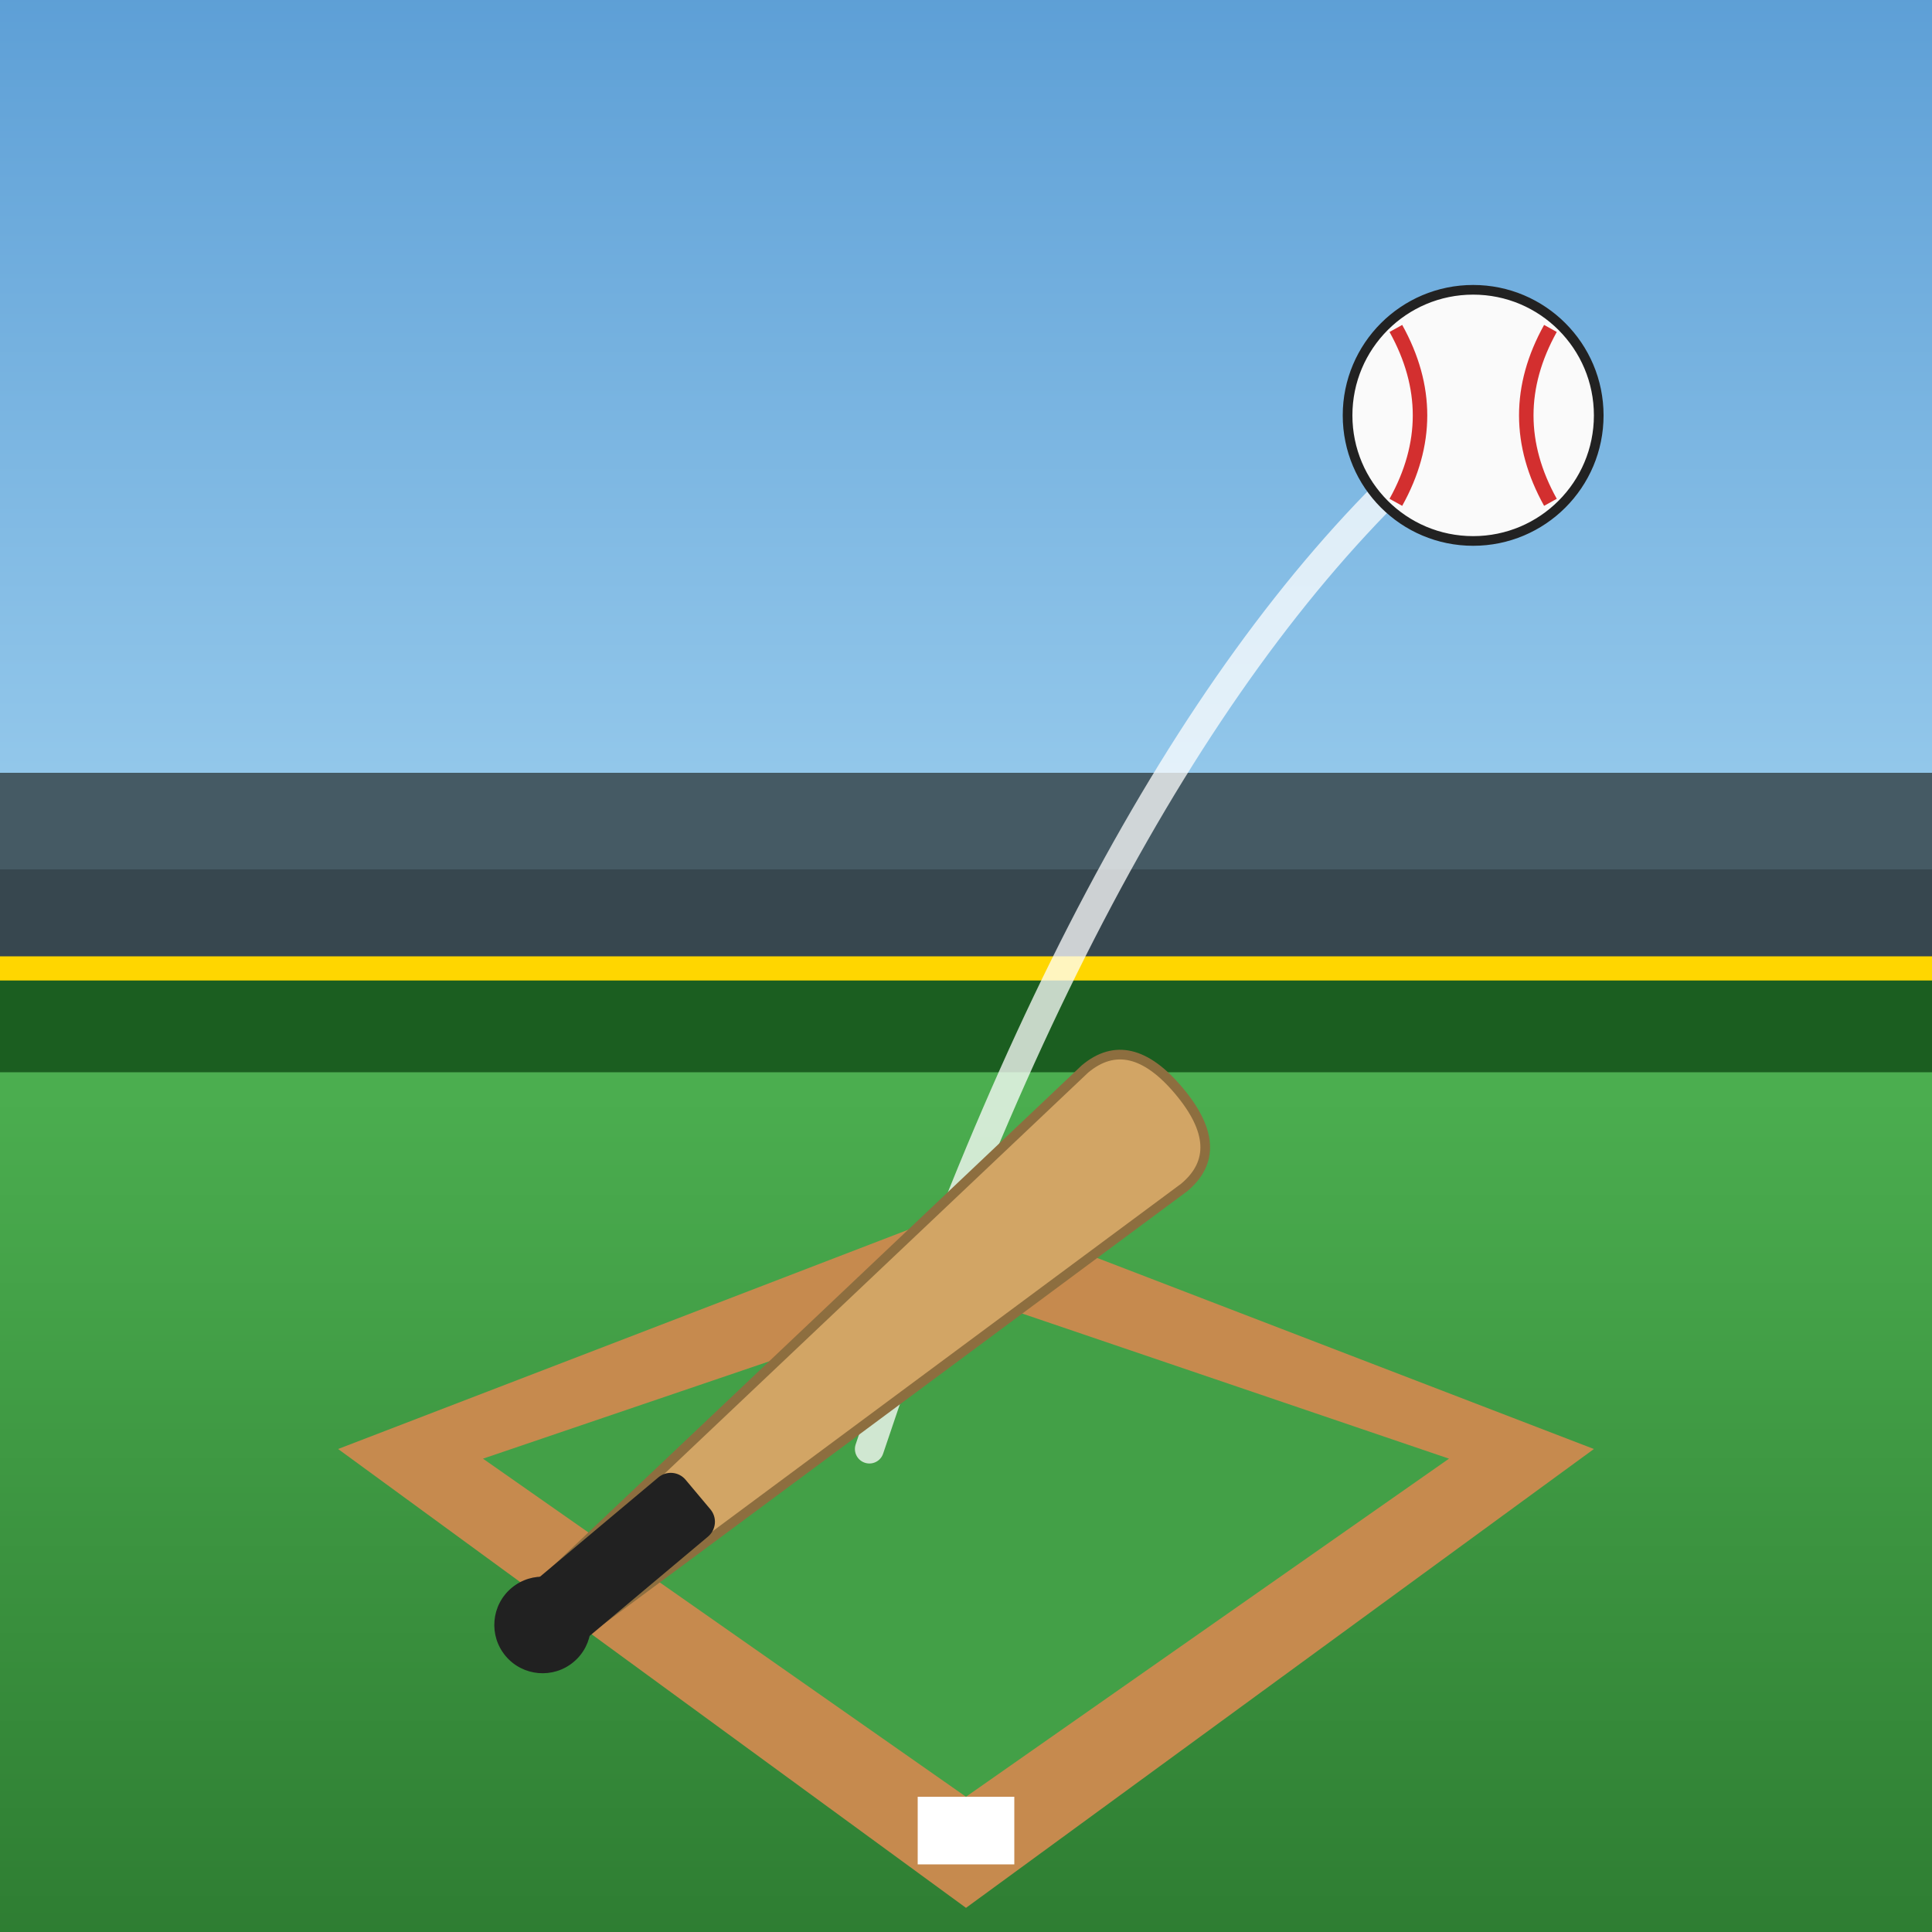
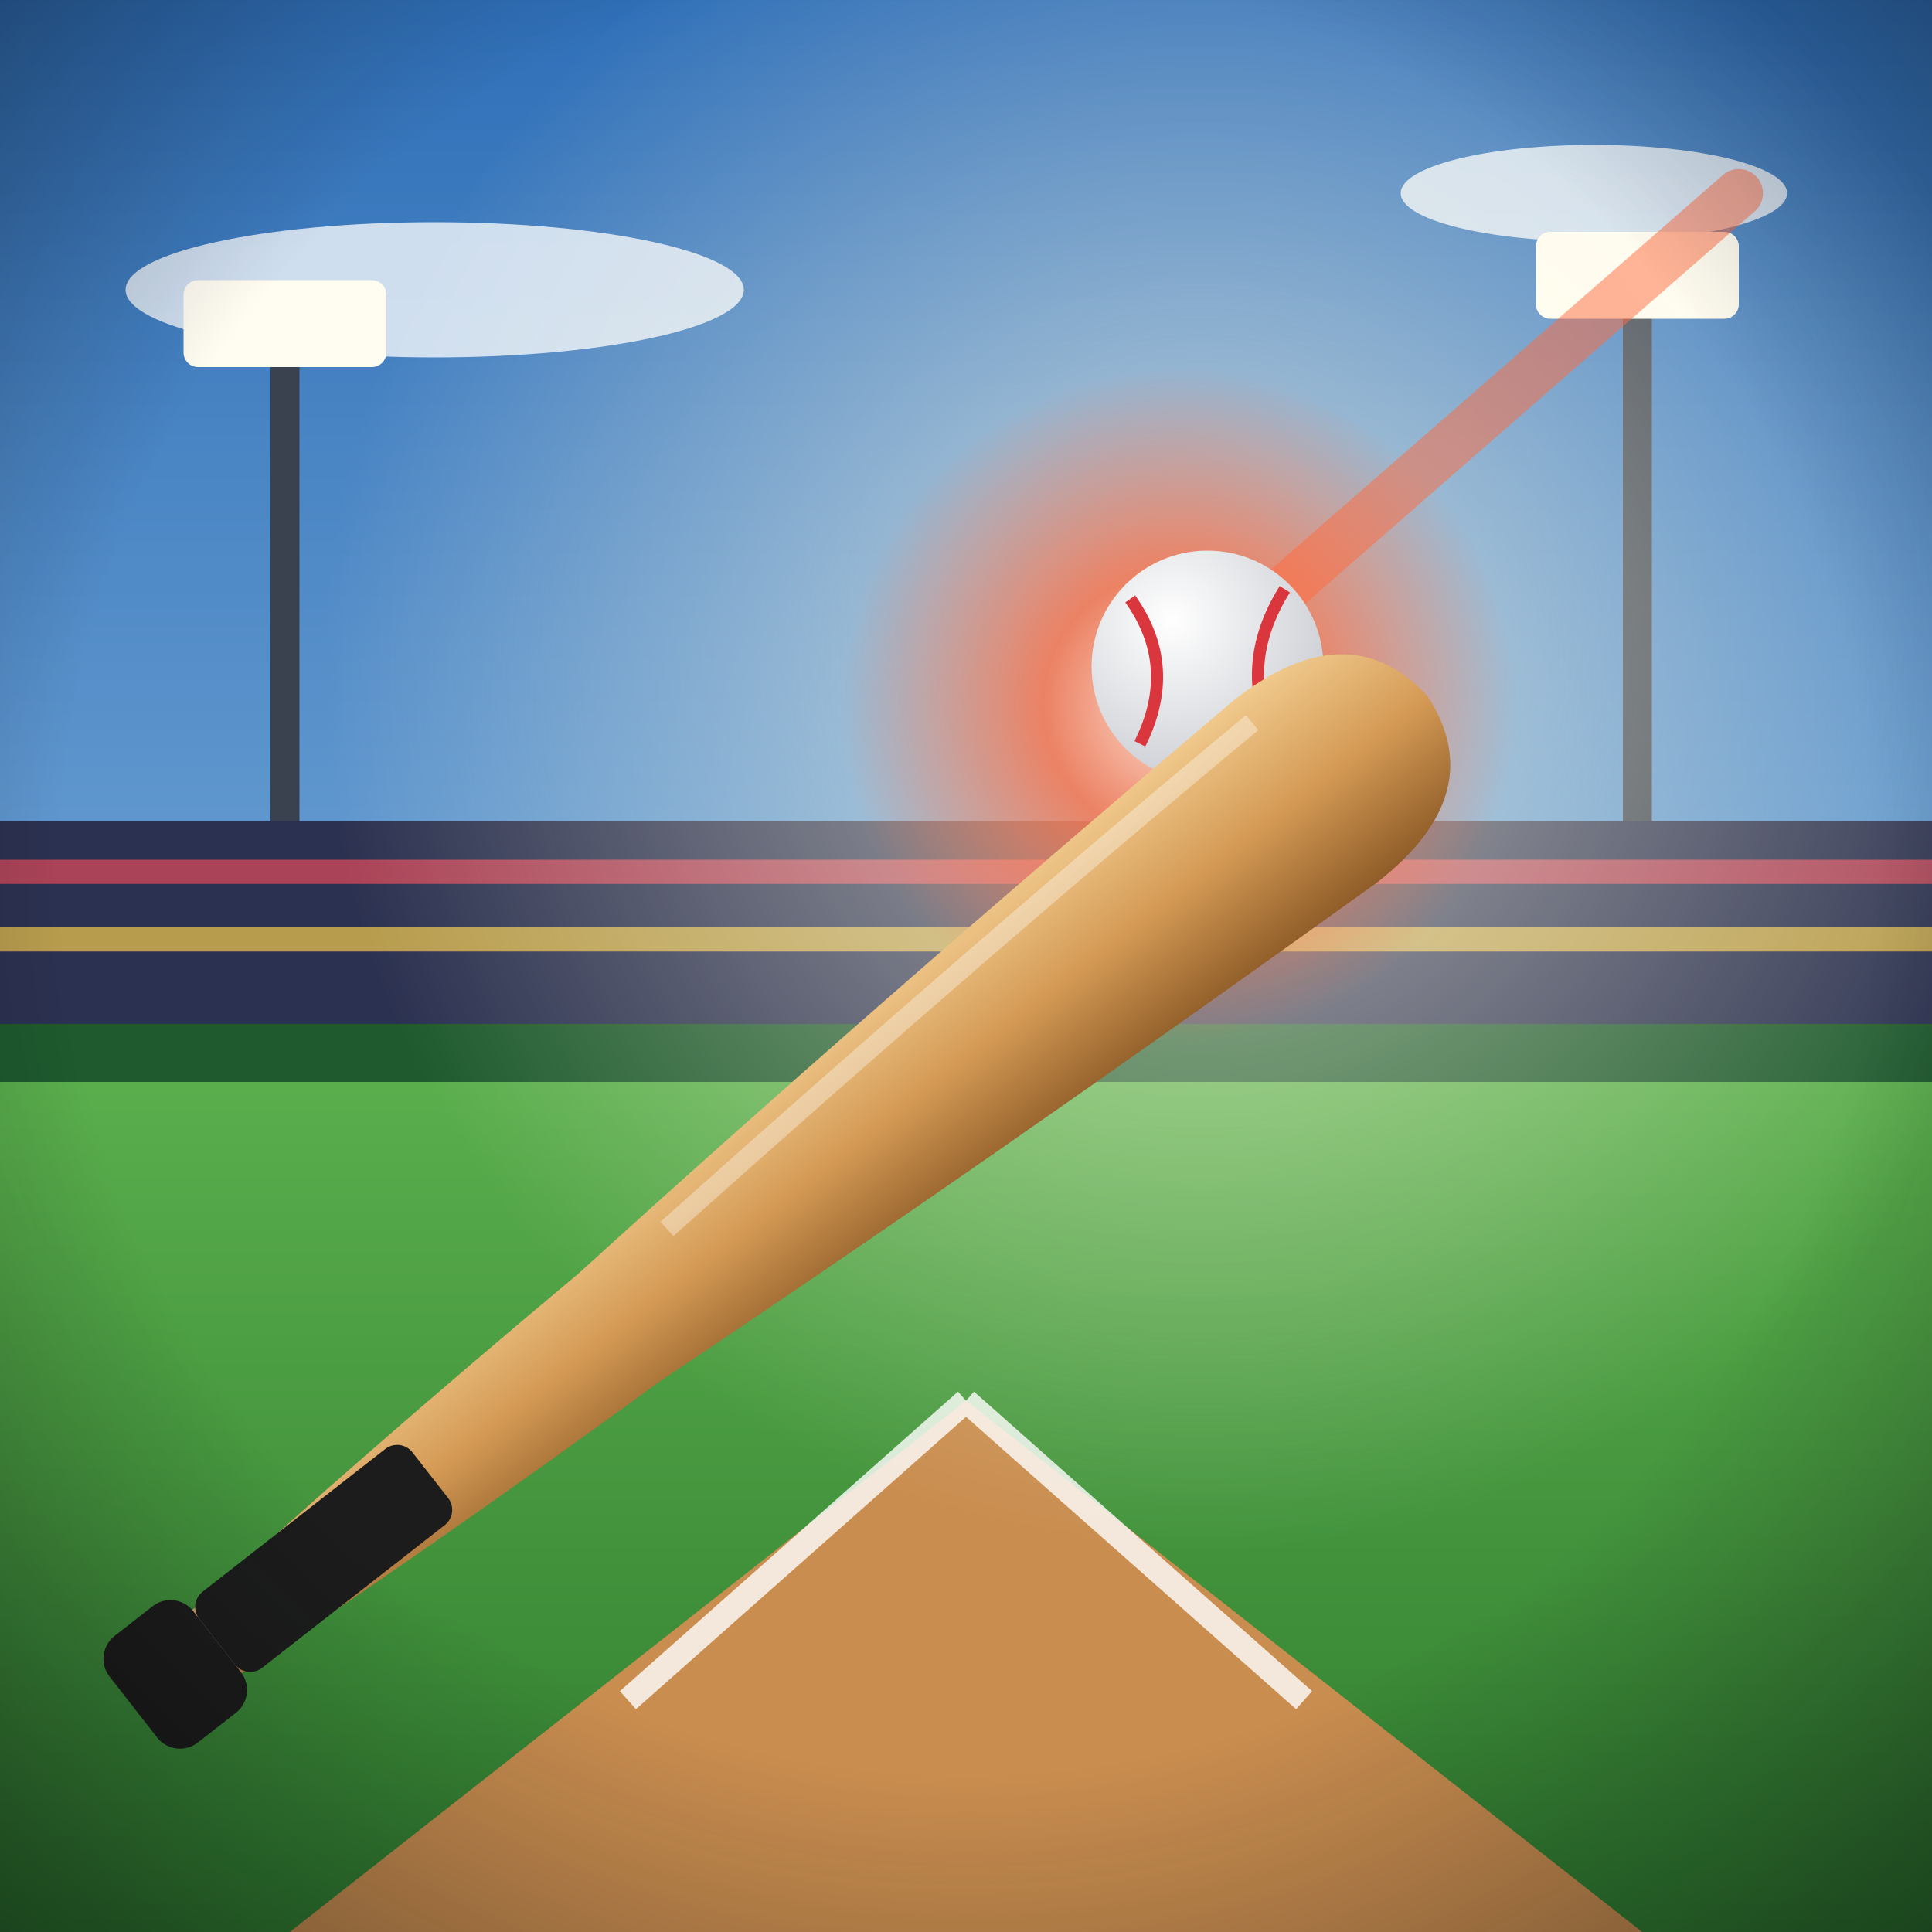
<svg xmlns="http://www.w3.org/2000/svg" viewBox="0 0 400 400">
  <defs>
-     <linearGradient id="fondo" x1="0" y1="0" x2="0" y2="1">
-       <stop offset="0" stop-color="#5d9fd6" />
-       <stop offset="0.55" stop-color="#a6d6f2" />
-       <stop offset="0.55" stop-color="#4caf50" />
-       <stop offset="1" stop-color="#2e7d32" />
+     <linearGradient id="cielo" x1="0" y1="0" x2="0" y2="1">
+       <stop offset="0" stop-color="#2f6fb8" />
+       <stop offset="1" stop-color="#9fcbea" />
    </linearGradient>
+     <linearGradient id="cesped" x1="0" y1="0" x2="0" y2="1">
+       <stop offset="0" stop-color="#5aae4c" />
+       <stop offset="1" stop-color="#2f7c2f" />
+     </linearGradient>
+     <radialGradient id="foco" cx="0.62" cy="0.35" r="0.45">
+       <stop offset="0" stop-color="#fffbe6" stop-opacity="0.65" />
+       <stop offset="1" stop-color="#fffbe6" stop-opacity="0" />
+     </radialGradient>
+     <linearGradient id="bate" x1="0" y1="0" x2="0" y2="1">
+       <stop offset="0" stop-color="#f0c98c" />
+       <stop offset="0.5" stop-color="#d49a55" />
+       <stop offset="1" stop-color="#8f5c28" />
+     </linearGradient>
+     <radialGradient id="bola" cx="0.35" cy="0.3" r="0.75">
+       <stop offset="0" stop-color="#ffffff" />
+       <stop offset="1" stop-color="#c9ccd2" />
+     </radialGradient>
+     <radialGradient id="impacto">
+       <stop offset="0" stop-color="#fff0e6" stop-opacity="0.95" />
+       <stop offset="0.4" stop-color="#ff6a3d" stop-opacity="0.75" />
+       <stop offset="1" stop-color="#ff6a3d" stop-opacity="0" />
+     </radialGradient>
+     <radialGradient id="vineta" cx="0.5" cy="0.45" r="0.75">
+       <stop offset="0.62" stop-color="#05060a" stop-opacity="0" />
+       <stop offset="1" stop-color="#05060a" stop-opacity="0.5" />
+     </radialGradient>
  </defs>
-   <rect width="400" height="400" fill="url(#fondo)" />
-   <rect x="0" y="160" width="400" height="40" fill="#455a64" />
-   <rect x="0" y="180" width="400" height="40" fill="#37474f" />
-   <rect x="0" y="200" width="400" height="22" fill="#1b5e20" />
-   <rect x="0" y="198" width="400" height="5" fill="#ffd600" />
-   <path d="M200 395 L330 300 L200 250 L70 300 Z" fill="#c68a4e" />
-   <path d="M200 372 L300 302 L200 268 L100 302 Z" fill="#43a047" />
-   <rect x="190" y="372" width="20" height="14" fill="#fff" />
-   <g stroke="#fff" stroke-width="6" stroke-linecap="round" opacity="0.75" fill="none">
-     <path d="M180 300 Q230 150 300 90" />
+   <rect width="400" height="400" fill="url(#cielo)" />
+   <g fill="#ffffff" opacity="0.75">
+     <ellipse cx="90" cy="60" rx="64" ry="14" />
+     <ellipse cx="330" cy="40" rx="40" ry="10" />
  </g>
-   <g transform="translate(305 86)">
-     <circle r="26" fill="#fafafa" stroke="#222" stroke-width="2" />
-     <path d="M-16 -18 Q-6 0 -16 18" stroke="#d32f2f" stroke-width="3" fill="none" />
-     <path d="M16 -18 Q6 0 16 18" stroke="#d32f2f" stroke-width="3" fill="none" />
+   <g fill="#3a4250">
+     <rect x="56" y="70" width="6" height="110" />
+     <rect x="336" y="60" width="6" height="120" />
  </g>
-   <g transform="translate(120 330) rotate(-40)">
-     <path d="M0 -7 L150 -16 Q162 -16 162 0 Q162 16 150 16 L0 7 Z" fill="#d2a565" stroke="#8d6e3f" stroke-width="2" />
-     <rect x="-8" y="-8" width="40" height="16" rx="4" fill="#212121" />
-     <circle cx="-10" cy="0" r="10" fill="#212121" />
+   <g fill="#fffdf2">
+     <rect x="38" y="58" width="42" height="18" rx="3" />
+     <rect x="318" y="48" width="42" height="18" rx="3" />
  </g>
+   <path d="M0 170 H400 V214 H0 Z" fill="#2b3150" />
+   <g opacity="0.7">
+     <rect x="0" y="178" width="400" height="5" fill="#e04a5a" />
+     <rect x="0" y="192" width="400" height="5" fill="#f2c94c" />
+   </g>
+   <rect x="0" y="212" width="400" height="12" fill="#1e5a2e" />
+   <rect x="0" y="224" width="400" height="176" fill="url(#cesped)" />
+   <path d="M60 400 L200 290 L340 400 Z" fill="#c98d4f" />
+   <path d="M200 290 L130 352 M200 290 L270 352" stroke="#ffffff" stroke-width="5" opacity="0.8" />
+   <rect width="400" height="400" fill="url(#foco)" />
+   <path d="M250 136 L360 40" stroke="#ff6a3d" stroke-width="10" stroke-linecap="round" opacity="0.5" />
+   <circle cx="244" cy="146" r="70" fill="url(#impacto)" />
+   <circle cx="250" cy="138" r="24" fill="url(#bola)" />
+   <path d="M234 124 Q244 138 236 154 M266 122 Q256 138 264 154" fill="none" stroke="#d9363e" stroke-width="2.5" />
+   <g transform="rotate(-38 160 250)">
+     <path d="M10 242 Q60 238 120 236 Q200 230 300 226 Q330 226 332 250 Q330 274 300 274 Q200 270 120 264 Q60 262 10 258 Z" fill="url(#bate)" />
+     <rect x="-8" y="236" width="22" height="28" rx="6" fill="#1c1c1c" />
+     <rect x="14" y="240" width="56" height="20" rx="4" fill="#1c1c1c" />
+     <path d="M140 240 Q230 234 300 232" stroke="#ffffff" stroke-width="4" opacity="0.35" fill="none" />
+   </g>
+   <rect width="400" height="400" fill="url(#vineta)" />
</svg>
